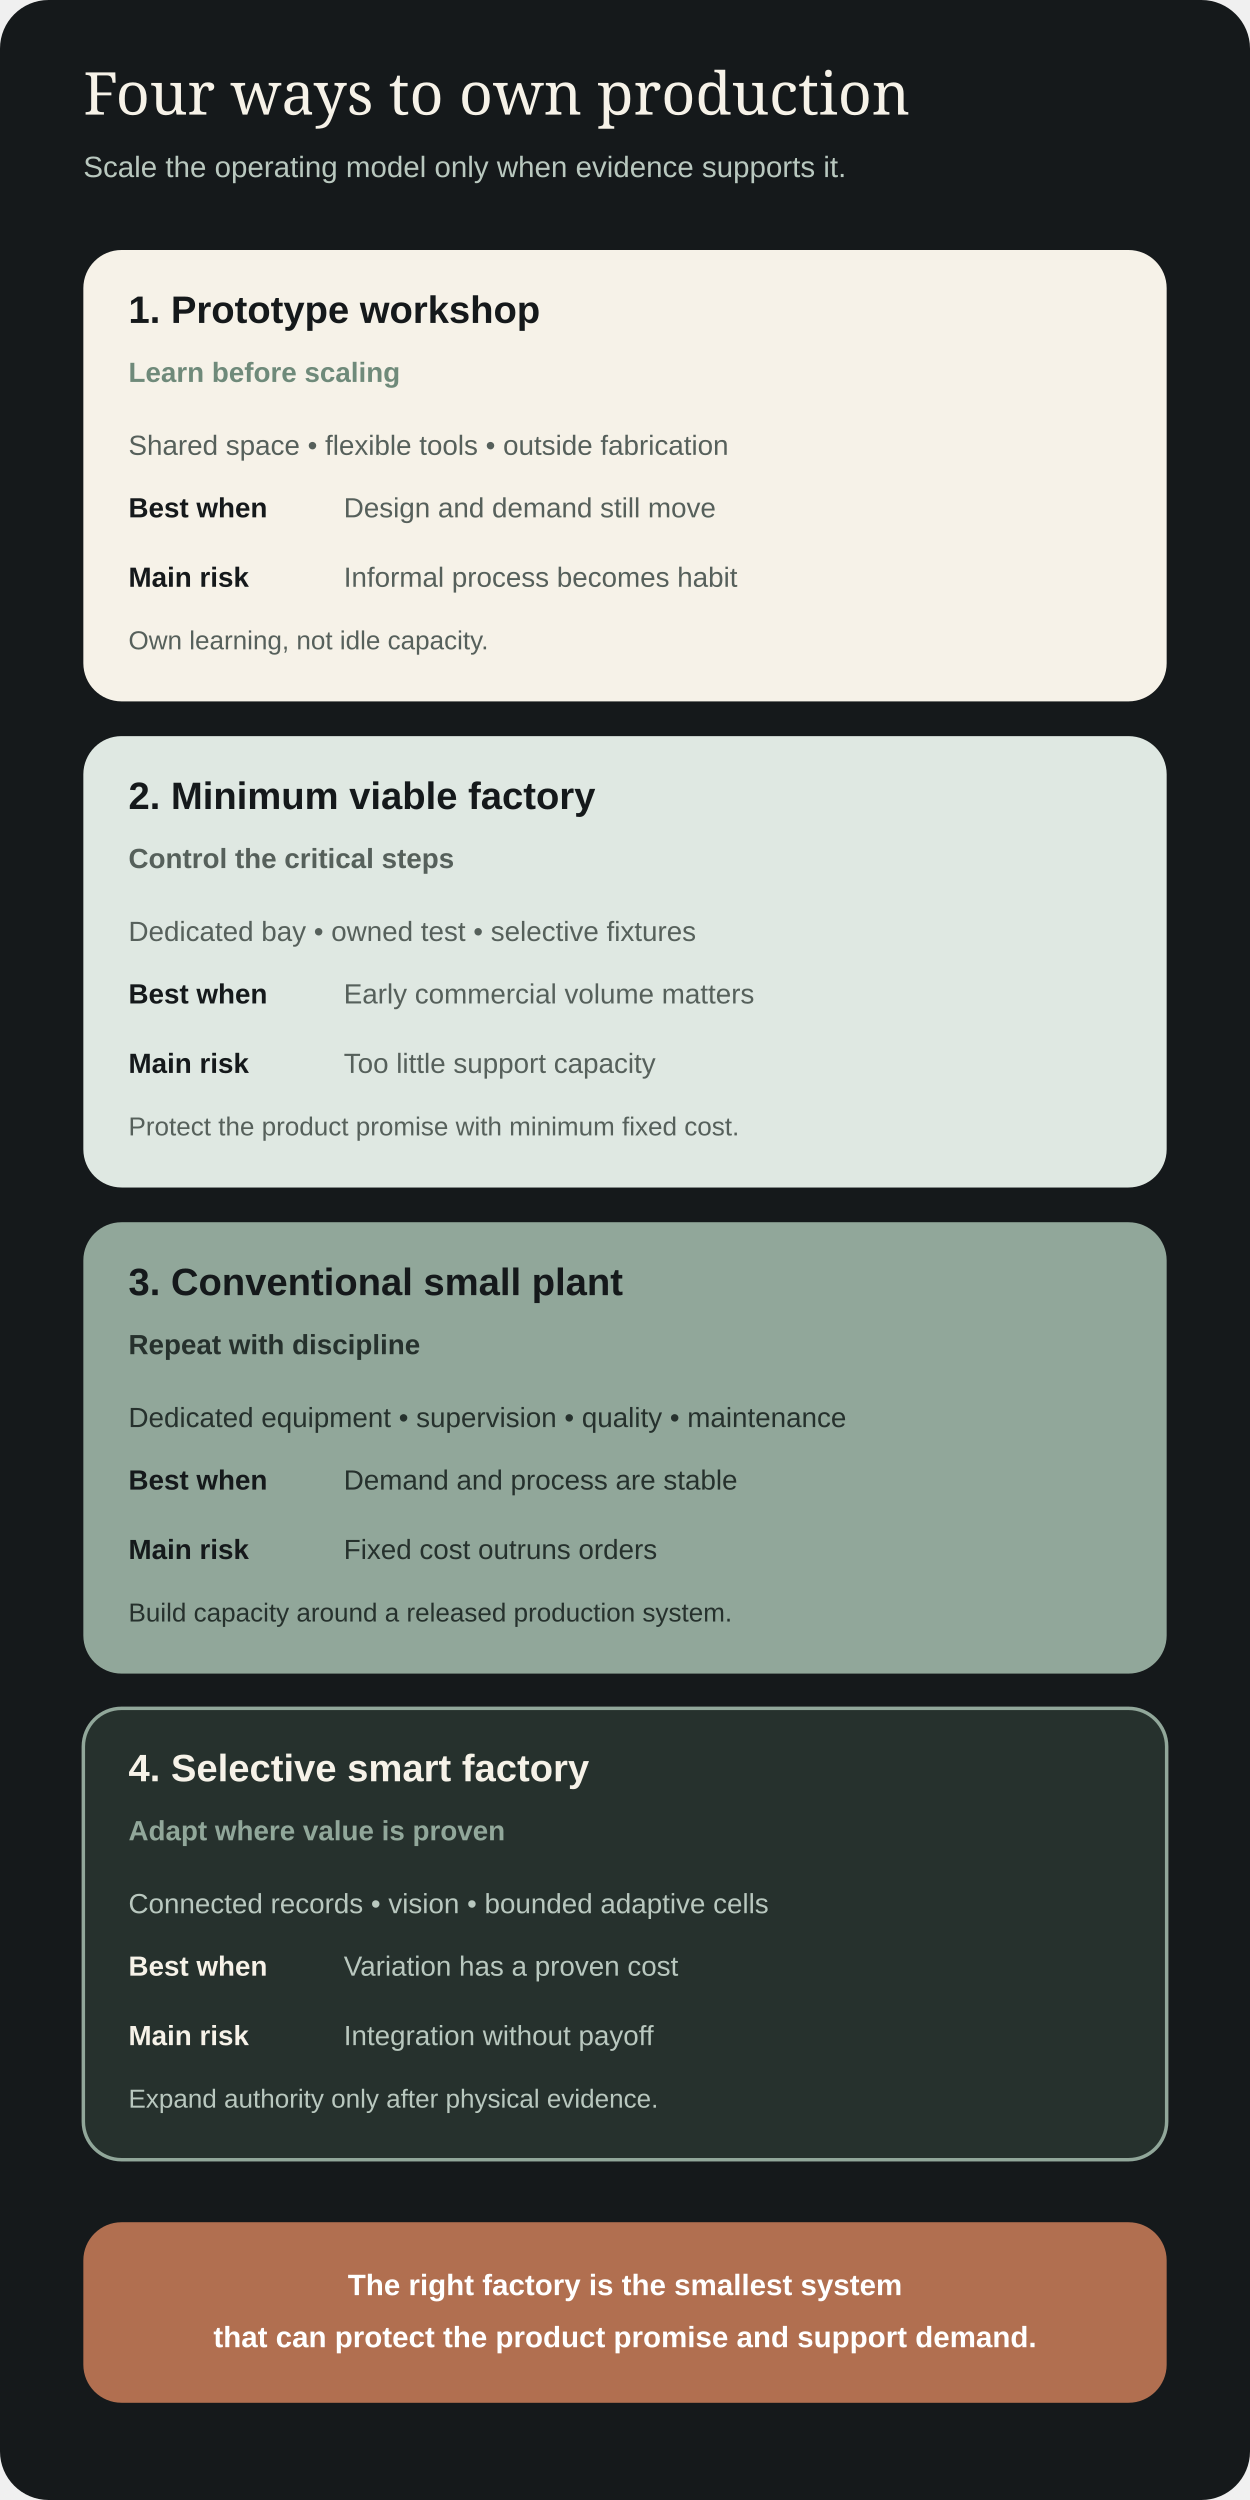
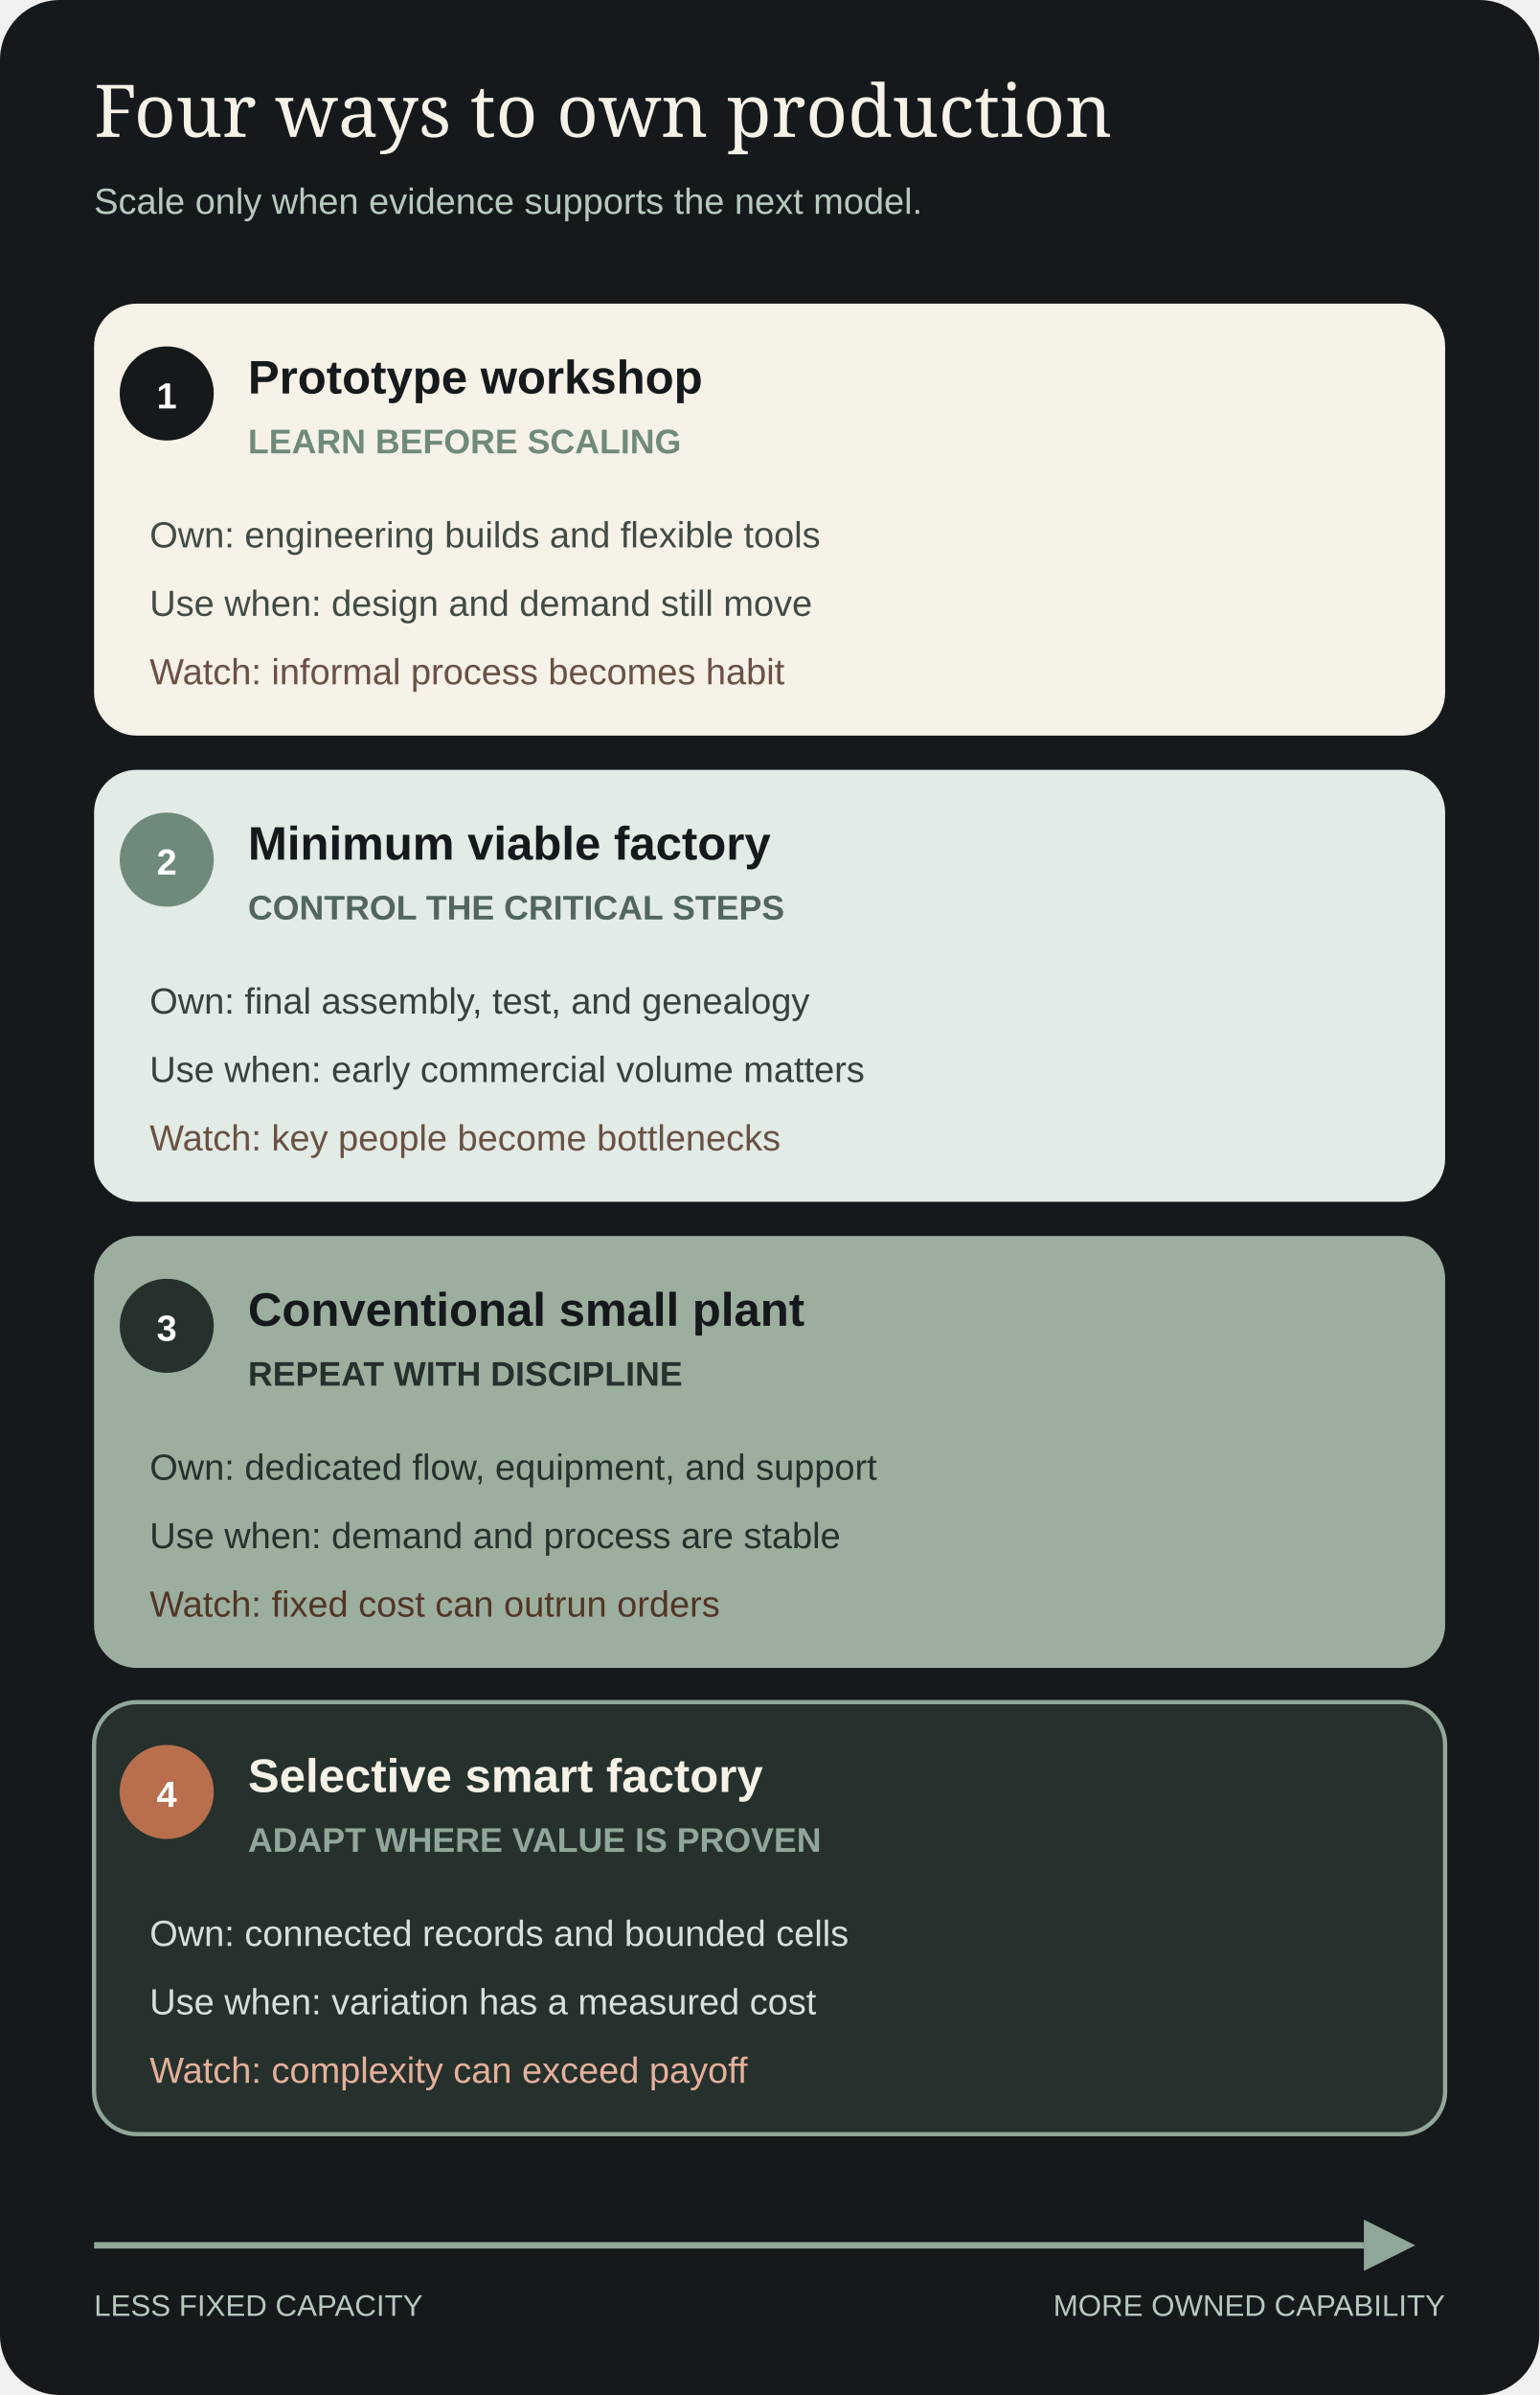
- <svg xmlns="http://www.w3.org/2000/svg" viewBox="0 0 720 1440" role="img" aria-labelledby="title desc">
-   <rect width="720" height="1440" rx="28" fill="#15191b" />
-   <text x="48" y="66" fill="#f6f2e8" font-family="Georgia,serif" font-size="34">Four ways to own production</text>
-   <text x="48" y="102" fill="#b9c8bf" font-family="Arial,sans-serif" font-size="17">Scale the operating model only when evidence supports it.</text>
+ <svg xmlns="http://www.w3.org/2000/svg" viewBox="0 0 720 1120" role="img" aria-labelledby="title desc">
+   <rect width="720" height="1120" rx="28" fill="#15191b" />
+   <text x="44" y="64" fill="#f6f2e8" font-family="Georgia,serif" font-size="34">Four ways to own production</text>
+   <text x="44" y="100" fill="#b9c8bf" font-family="Arial,sans-serif" font-size="17">Scale only when evidence supports the next model.</text>
  <g font-family="Arial,sans-serif">
-     <g transform="translate(48 144)">
-       <rect width="624" height="260" rx="22" fill="#f6f2e8" />
-       <text x="26" y="42" fill="#15191b" font-size="22" font-weight="700">1. Prototype workshop</text>
-       <text x="26" y="76" fill="#6f8a7a" font-size="16" font-weight="700">Learn before scaling</text>
-       <text x="26" y="118" fill="#56605b" font-size="16">Shared space • flexible tools • outside fabrication</text>
-       <text x="26" y="154" fill="#15191b" font-size="16" font-weight="700">Best when</text>
-       <text x="150" y="154" fill="#56605b" font-size="16">Design and demand still move</text>
-       <text x="26" y="194" fill="#15191b" font-size="16" font-weight="700">Main risk</text>
-       <text x="150" y="194" fill="#56605b" font-size="16">Informal process becomes habit</text>
-       <text x="26" y="230" fill="#56605b" font-size="15">Own learning, not idle capacity.</text>
+     <g transform="translate(44 142)">
+       <rect width="632" height="202" rx="20" fill="#f6f2e8" />
+       <circle cx="34" cy="42" r="22" fill="#15191b" />
+       <text x="34" y="49" text-anchor="middle" fill="#fff" font-size="17" font-weight="700">1</text>
+       <text x="72" y="42" fill="#15191b" font-size="22" font-weight="700">Prototype workshop</text>
+       <text x="72" y="70" fill="#6f8a7a" font-size="16" font-weight="700">LEARN BEFORE SCALING</text>
+       <text x="26" y="114" fill="#414b46" font-size="17">Own: engineering builds and flexible tools</text>
+       <text x="26" y="146" fill="#414b46" font-size="17">Use when: design and demand still move</text>
+       <text x="26" y="178" fill="#6a5144" font-size="17">Watch: informal process becomes habit</text>
    </g>
-     <g transform="translate(48 424)">
-       <rect width="624" height="260" rx="22" fill="#dfe8e2" />
-       <text x="26" y="42" fill="#15191b" font-size="22" font-weight="700">2. Minimum viable factory</text>
-       <text x="26" y="76" fill="#56605b" font-size="16" font-weight="700">Control the critical steps</text>
-       <text x="26" y="118" fill="#56605b" font-size="16">Dedicated bay • owned test • selective fixtures</text>
-       <text x="26" y="154" fill="#15191b" font-size="16" font-weight="700">Best when</text>
-       <text x="150" y="154" fill="#56605b" font-size="16">Early commercial volume matters</text>
-       <text x="26" y="194" fill="#15191b" font-size="16" font-weight="700">Main risk</text>
-       <text x="150" y="194" fill="#56605b" font-size="16">Too little support capacity</text>
-       <text x="26" y="230" fill="#56605b" font-size="15">Protect the product promise with minimum fixed cost.</text>
+     <g transform="translate(44 360)">
+       <rect width="632" height="202" rx="20" fill="#e2ebe5" />
+       <circle cx="34" cy="42" r="22" fill="#6f8a7a" />
+       <text x="34" y="49" text-anchor="middle" fill="#fff" font-size="17" font-weight="700">2</text>
+       <text x="72" y="42" fill="#15191b" font-size="22" font-weight="700">Minimum viable factory</text>
+       <text x="72" y="70" fill="#52675c" font-size="16" font-weight="700">CONTROL THE CRITICAL STEPS</text>
+       <text x="26" y="114" fill="#344239" font-size="17">Own: final assembly, test, and genealogy</text>
+       <text x="26" y="146" fill="#344239" font-size="17">Use when: early commercial volume matters</text>
+       <text x="26" y="178" fill="#6a5144" font-size="17">Watch: key people become bottlenecks</text>
    </g>
-     <g transform="translate(48 704)">
-       <rect width="624" height="260" rx="22" fill="#91a79a" />
-       <text x="26" y="42" fill="#15191b" font-size="22" font-weight="700">3. Conventional small plant</text>
-       <text x="26" y="76" fill="#26312d" font-size="16" font-weight="700">Repeat with discipline</text>
-       <text x="26" y="118" fill="#26312d" font-size="16">Dedicated equipment • supervision • quality • maintenance</text>
-       <text x="26" y="154" fill="#15191b" font-size="16" font-weight="700">Best when</text>
-       <text x="150" y="154" fill="#26312d" font-size="16">Demand and process are stable</text>
-       <text x="26" y="194" fill="#15191b" font-size="16" font-weight="700">Main risk</text>
-       <text x="150" y="194" fill="#26312d" font-size="16">Fixed cost outruns orders</text>
-       <text x="26" y="230" fill="#26312d" font-size="15">Build capacity around a released production system.</text>
+     <g transform="translate(44 578)">
+       <rect width="632" height="202" rx="20" fill="#9caf9f" />
+       <circle cx="34" cy="42" r="22" fill="#26312d" />
+       <text x="34" y="49" text-anchor="middle" fill="#fff" font-size="17" font-weight="700">3</text>
+       <text x="72" y="42" fill="#15191b" font-size="22" font-weight="700">Conventional small plant</text>
+       <text x="72" y="70" fill="#26312d" font-size="16" font-weight="700">REPEAT WITH DISCIPLINE</text>
+       <text x="26" y="114" fill="#26312d" font-size="17">Own: dedicated flow, equipment, and support</text>
+       <text x="26" y="146" fill="#26312d" font-size="17">Use when: demand and process are stable</text>
+       <text x="26" y="178" fill="#523526" font-size="17">Watch: fixed cost can outrun orders</text>
    </g>
-     <g transform="translate(48 984)">
-       <rect width="624" height="260" rx="22" fill="#26312d" stroke="#91a79a" stroke-width="2" />
-       <text x="26" y="42" fill="#f6f2e8" font-size="22" font-weight="700">4. Selective smart factory</text>
-       <text x="26" y="76" fill="#91a79a" font-size="16" font-weight="700">Adapt where value is proven</text>
-       <text x="26" y="118" fill="#b9c8bf" font-size="16">Connected records • vision • bounded adaptive cells</text>
-       <text x="26" y="154" fill="#f6f2e8" font-size="16" font-weight="700">Best when</text>
-       <text x="150" y="154" fill="#b9c8bf" font-size="16">Variation has a proven cost</text>
-       <text x="26" y="194" fill="#f6f2e8" font-size="16" font-weight="700">Main risk</text>
-       <text x="150" y="194" fill="#b9c8bf" font-size="16">Integration without payoff</text>
-       <text x="26" y="230" fill="#b9c8bf" font-size="15">Expand authority only after physical evidence.</text>
+     <g transform="translate(44 796)">
+       <rect width="632" height="202" rx="20" fill="#26312d" stroke="#91a79a" stroke-width="2" />
+       <circle cx="34" cy="42" r="22" fill="#b96f4d" />
+       <text x="34" y="49" text-anchor="middle" fill="#fff" font-size="17" font-weight="700">4</text>
+       <text x="72" y="42" fill="#f6f2e8" font-size="22" font-weight="700">Selective smart factory</text>
+       <text x="72" y="70" fill="#91a79a" font-size="16" font-weight="700">ADAPT WHERE VALUE IS PROVEN</text>
+       <text x="26" y="114" fill="#d7e0da" font-size="17">Own: connected records and bounded cells</text>
+       <text x="26" y="146" fill="#d7e0da" font-size="17">Use when: variation has a measured cost</text>
+       <text x="26" y="178" fill="#e5b09a" font-size="17">Watch: complexity can exceed payoff</text>
    </g>
  </g>
-   <rect x="48" y="1280" width="624" height="104" rx="22" fill="#b16f50" />
-   <text x="360" y="1322" text-anchor="middle" fill="#fff" font-family="Arial,sans-serif" font-size="17" font-weight="700">The right factory is the smallest system</text>
-   <text x="360" y="1352" text-anchor="middle" fill="#fff" font-family="Arial,sans-serif" font-size="17" font-weight="700">that can protect the product promise and support demand.</text>
+   <line x1="44" y1="1050" x2="638" y2="1050" stroke="#91a79a" stroke-width="3" />
+   <path d="M638 1038L662 1050L638 1062Z" fill="#91a79a" />
+   <text x="44" y="1083" fill="#b9c8bf" font-family="Arial,sans-serif" font-size="14">LESS FIXED CAPACITY</text>
+   <text x="676" y="1083" text-anchor="end" fill="#b9c8bf" font-family="Arial,sans-serif" font-size="14">MORE OWNED CAPABILITY</text>
</svg>
